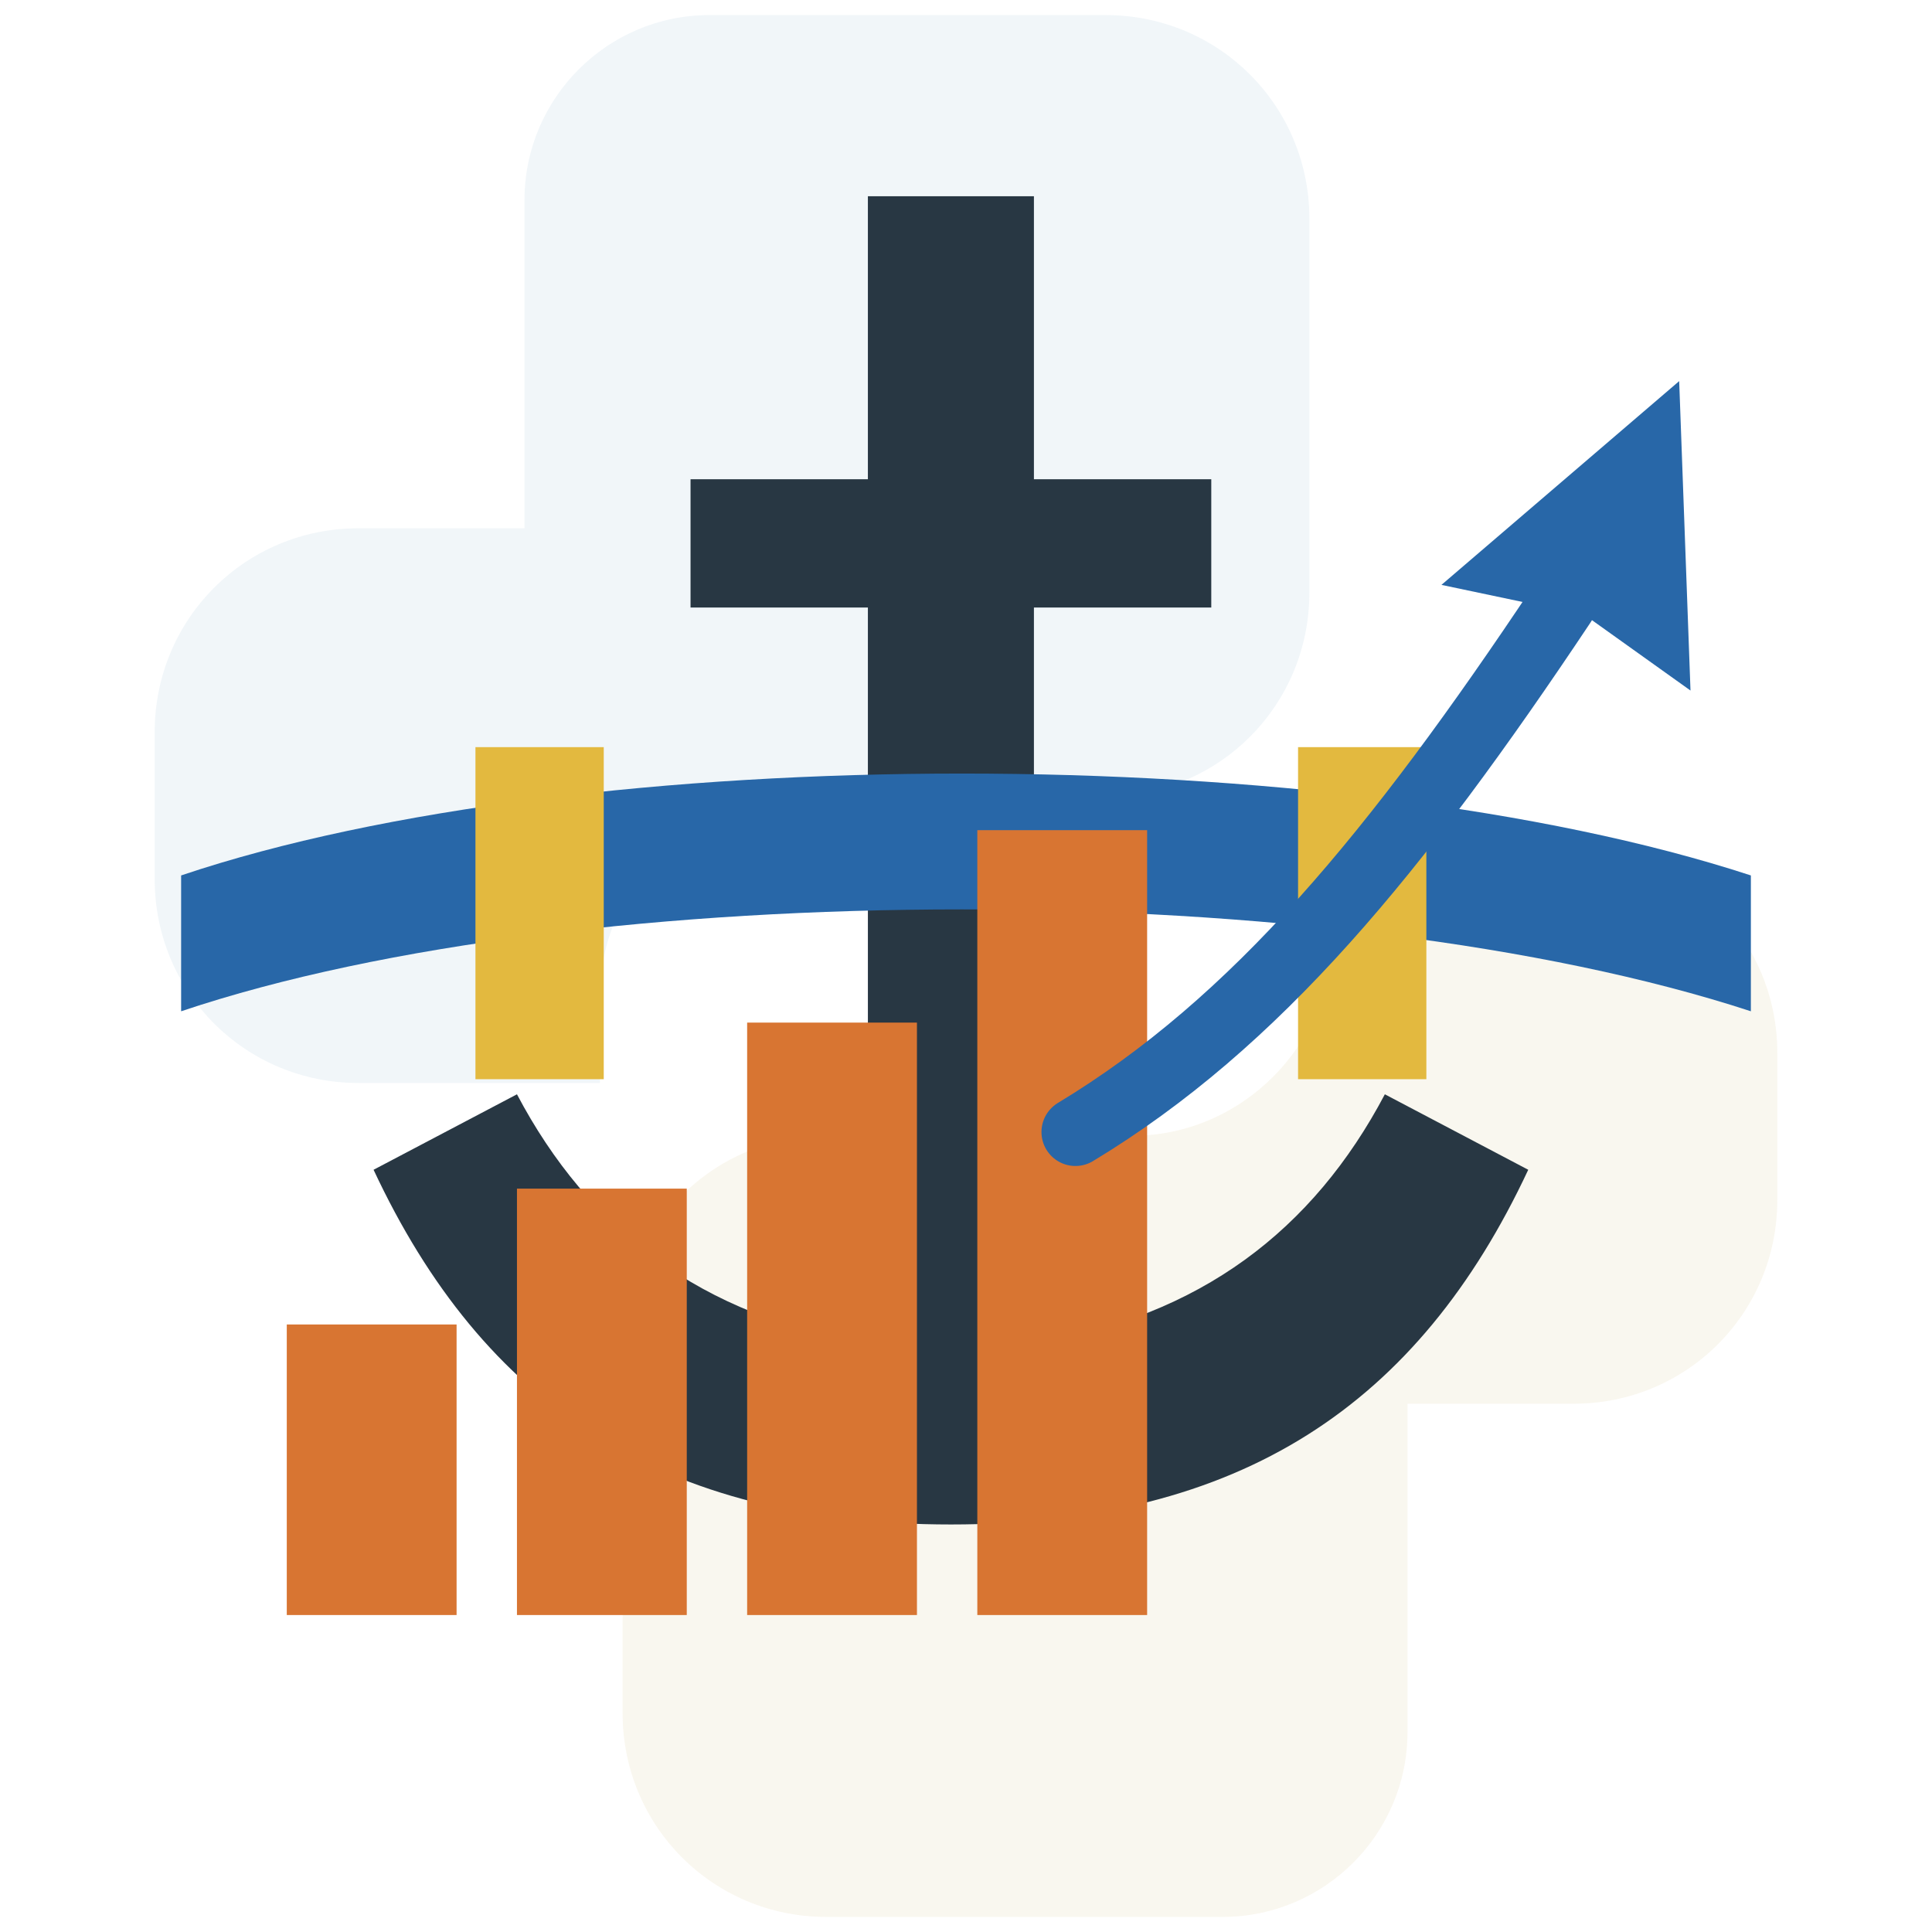
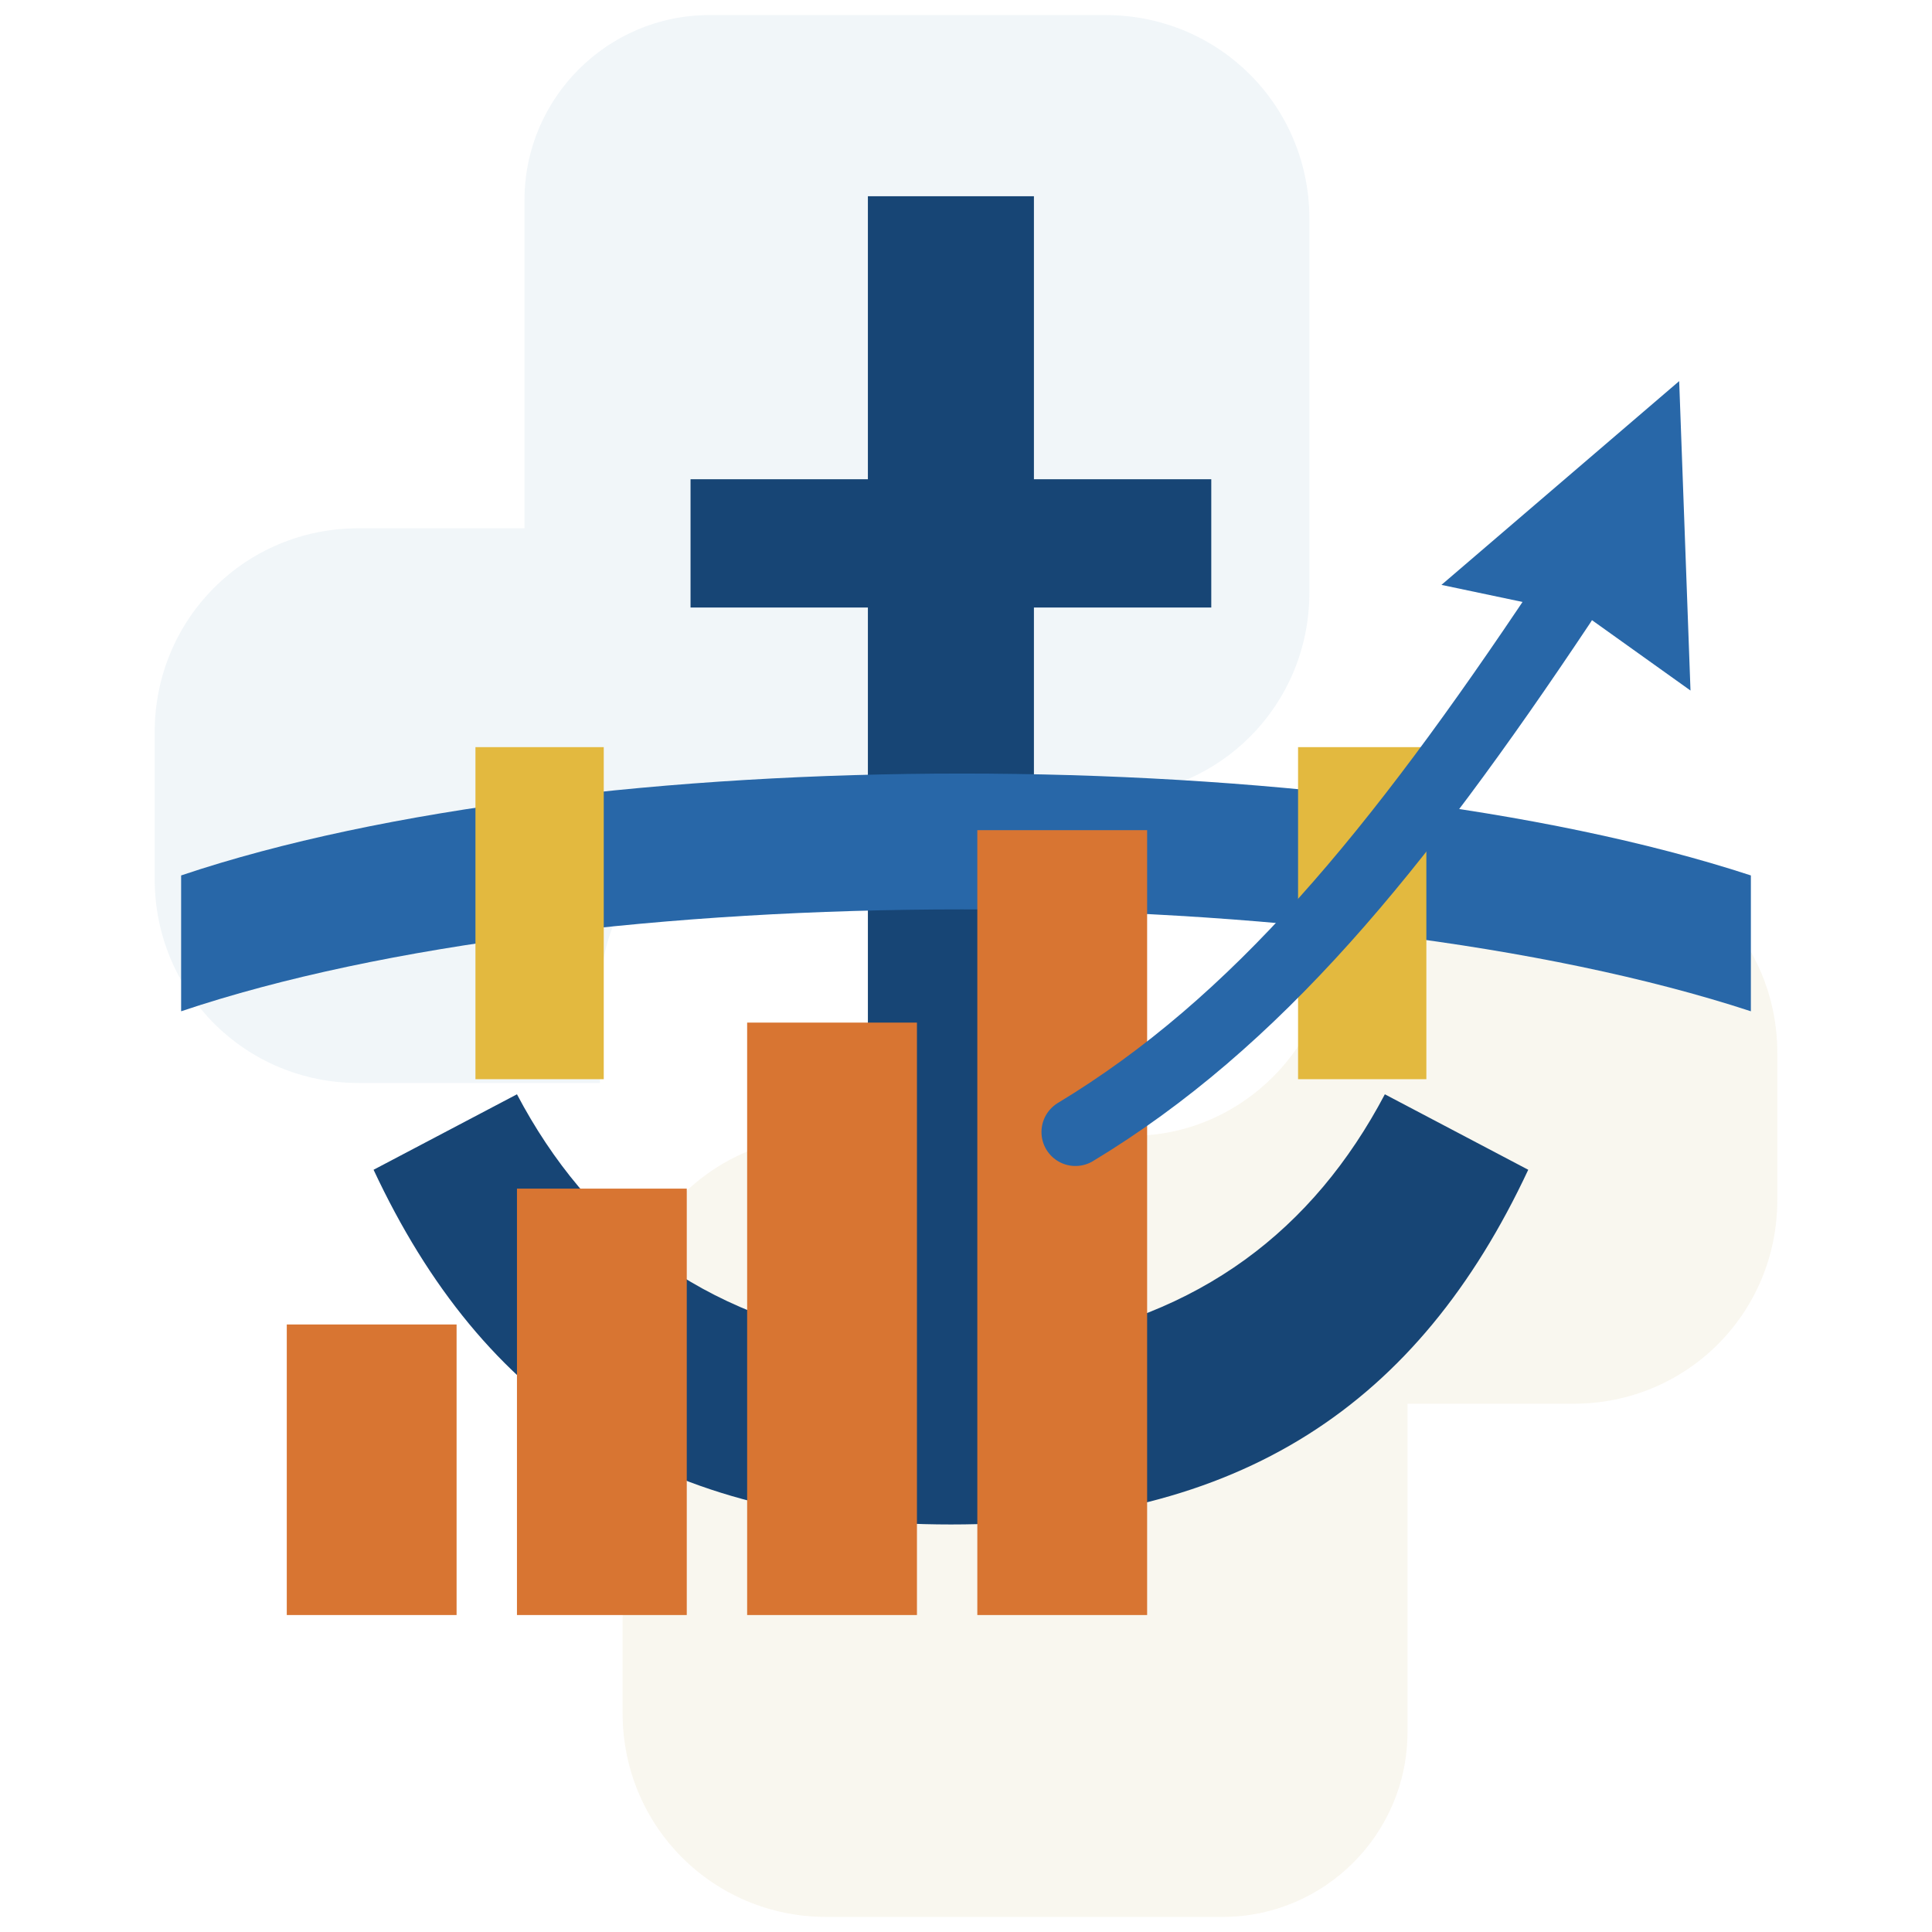
<svg xmlns="http://www.w3.org/2000/svg" viewBox="0 0 512 512" role="img" aria-labelledby="title description">
  <style>
    :root { color-scheme: light dark; }
    .language-mark { fill:#17323d; opacity:.07; } .python-upper { fill:#2874a6; opacity:.07; } .python-lower { fill:#aa8108; opacity:.07; }
    .primary { fill:#2867a8; } .primary-light { fill:#79b9e8; } .primary-shade { fill:#174575; } .secondary { fill:#d87532; } .secondary-light { fill:#f1ad72; } .secondary-shade { fill:#9e4b20; }
    .accent { fill:#e3b93f; } .positive { fill:#3d8b61; } .positive-light { fill:#83c5a3; } .negative { fill:#bd4b43; } .negative-light { fill:#eb8b7d; }
    .violet { fill:#6f62aa; } .violet-light { fill:#aaa0d4; } .neutral { fill:#283743; } .pale { fill:#c9d5df; } .shadow { fill:#14262c; opacity:.22; }
    .line-primary { fill:none; stroke:#2867a8; stroke-width:18; stroke-linecap:round; stroke-linejoin:round; } .line-secondary { fill:none; stroke:#d87532; stroke-width:18; stroke-linecap:round; stroke-linejoin:round; }
    .line-neutral { fill:none; stroke:#283743; stroke-width:18; stroke-linecap:round; stroke-linejoin:round; } .line-accent { fill:none; stroke:#e3b93f; stroke-width:14; stroke-linecap:round; stroke-linejoin:round; }
    .thin-primary { fill:none; stroke:#2867a8; stroke-width:10; stroke-linecap:round; stroke-linejoin:round; } .thin-secondary { fill:none; stroke:#d87532; stroke-width:10; stroke-linecap:round; stroke-linejoin:round; } .thin-neutral { fill:none; stroke:#283743; stroke-width:10; stroke-linecap:round; stroke-linejoin:round; }
    @media (prefers-color-scheme: dark) {
      .language-mark { fill:#edf6f3; opacity:.08; } .python-upper { fill:#7ec5ed; opacity:.08; } .python-lower { fill:#f1ca50; opacity:.08; }
      .primary { fill:#5db4ee; } .primary-light { fill:#a6d8f7; } .primary-shade { fill:#307daf; } .secondary { fill:#f1a064; } .secondary-light { fill:#ffc394; } .secondary-shade { fill:#b96a3b; }
      .accent { fill:#ffd166; } .positive { fill:#69c793; } .positive-light { fill:#aae0bd; } .negative { fill:#f27769; } .negative-light { fill:#ffb2a3; }
      .violet { fill:#a99bdd; } .violet-light { fill:#d2c8ee; } .neutral { fill:#edf2f6; } .pale { fill:#738797; } .shadow { fill:#02090b; opacity:.34; }
      .line-primary { stroke:#5db4ee; } .line-secondary { stroke:#f1a064; } .line-neutral { stroke:#edf2f6; } .line-accent { stroke:#ffd166; } .thin-primary { stroke:#5db4ee; } .thin-secondary { stroke:#f1a064; } .thin-neutral { stroke:#edf2f6; }
    }
  </style>
  <g aria-hidden="true">
    <path class="python-upper" d="M139 53 C139 26 161 4 188 4 H293 C323 4 347 28 347 58 V157 C347 187 323 211 293 211 H212 C183 211 159 235 159 264 V287 H95 C65 287 41 263 41 233 V194 C41 164 65 140 95 140 H139 Z" />
    <path class="python-lower" d="M139 53 C139 26 161 4 188 4 H293 C323 4 347 28 347 58 V157 C347 187 323 211 293 211 H212 C183 211 159 235 159 264 V287 H95 C65 287 41 263 41 233 V194 C41 164 65 140 95 140 H139 Z" transform="rotate(180 256 256)" />
  </g>
  <g aria-hidden="true">
-     <path class="neutral" d="M230 52 L274 52 L274 127 L321 127 L321 161 L274 161 L274 356 C318 349 348 326 367 290 L405 310 C376 372 329 404 252 404 C175 404 128 372 99 310 L137 290 C156 326 186 349 230 356 L230 161 L183 161 L183 127 L230 127 Z" />
+     <path class="primary-shade" d="M230 52 L274 52 L274 127 L321 127 L321 161 L274 161 L274 356 C318 349 348 326 367 290 L405 310 C376 372 329 404 252 404 C175 404 128 372 99 310 L137 290 C156 326 186 349 230 356 L230 161 L183 161 L183 127 L230 127 Z" />
    <path class="primary" d="M48 232 C155 196 354 196 464 232 L464 268 C354 232 155 232 48 268 Z" />
    <path class="accent" d="M126 198 L160 198 L160 286 L126 286 Z M344 198 L378 198 L378 286 L344 286 Z" />
    <path class="secondary" d="M76 351 L121 351 L121 428 L76 428 Z M137 315 L182 315 L182 428 L137 428 Z M198 271 L243 271 L243 428 L198 428 Z M259 220 L304 220 L304 428 L259 428 Z" />
    <path class="line-primary" d="M285 300 C333 271 370 226 414 160" />
    <path class="primary" d="M382 155 L445 101 L448 183 L420 163 Z" />
  </g>
</svg>
